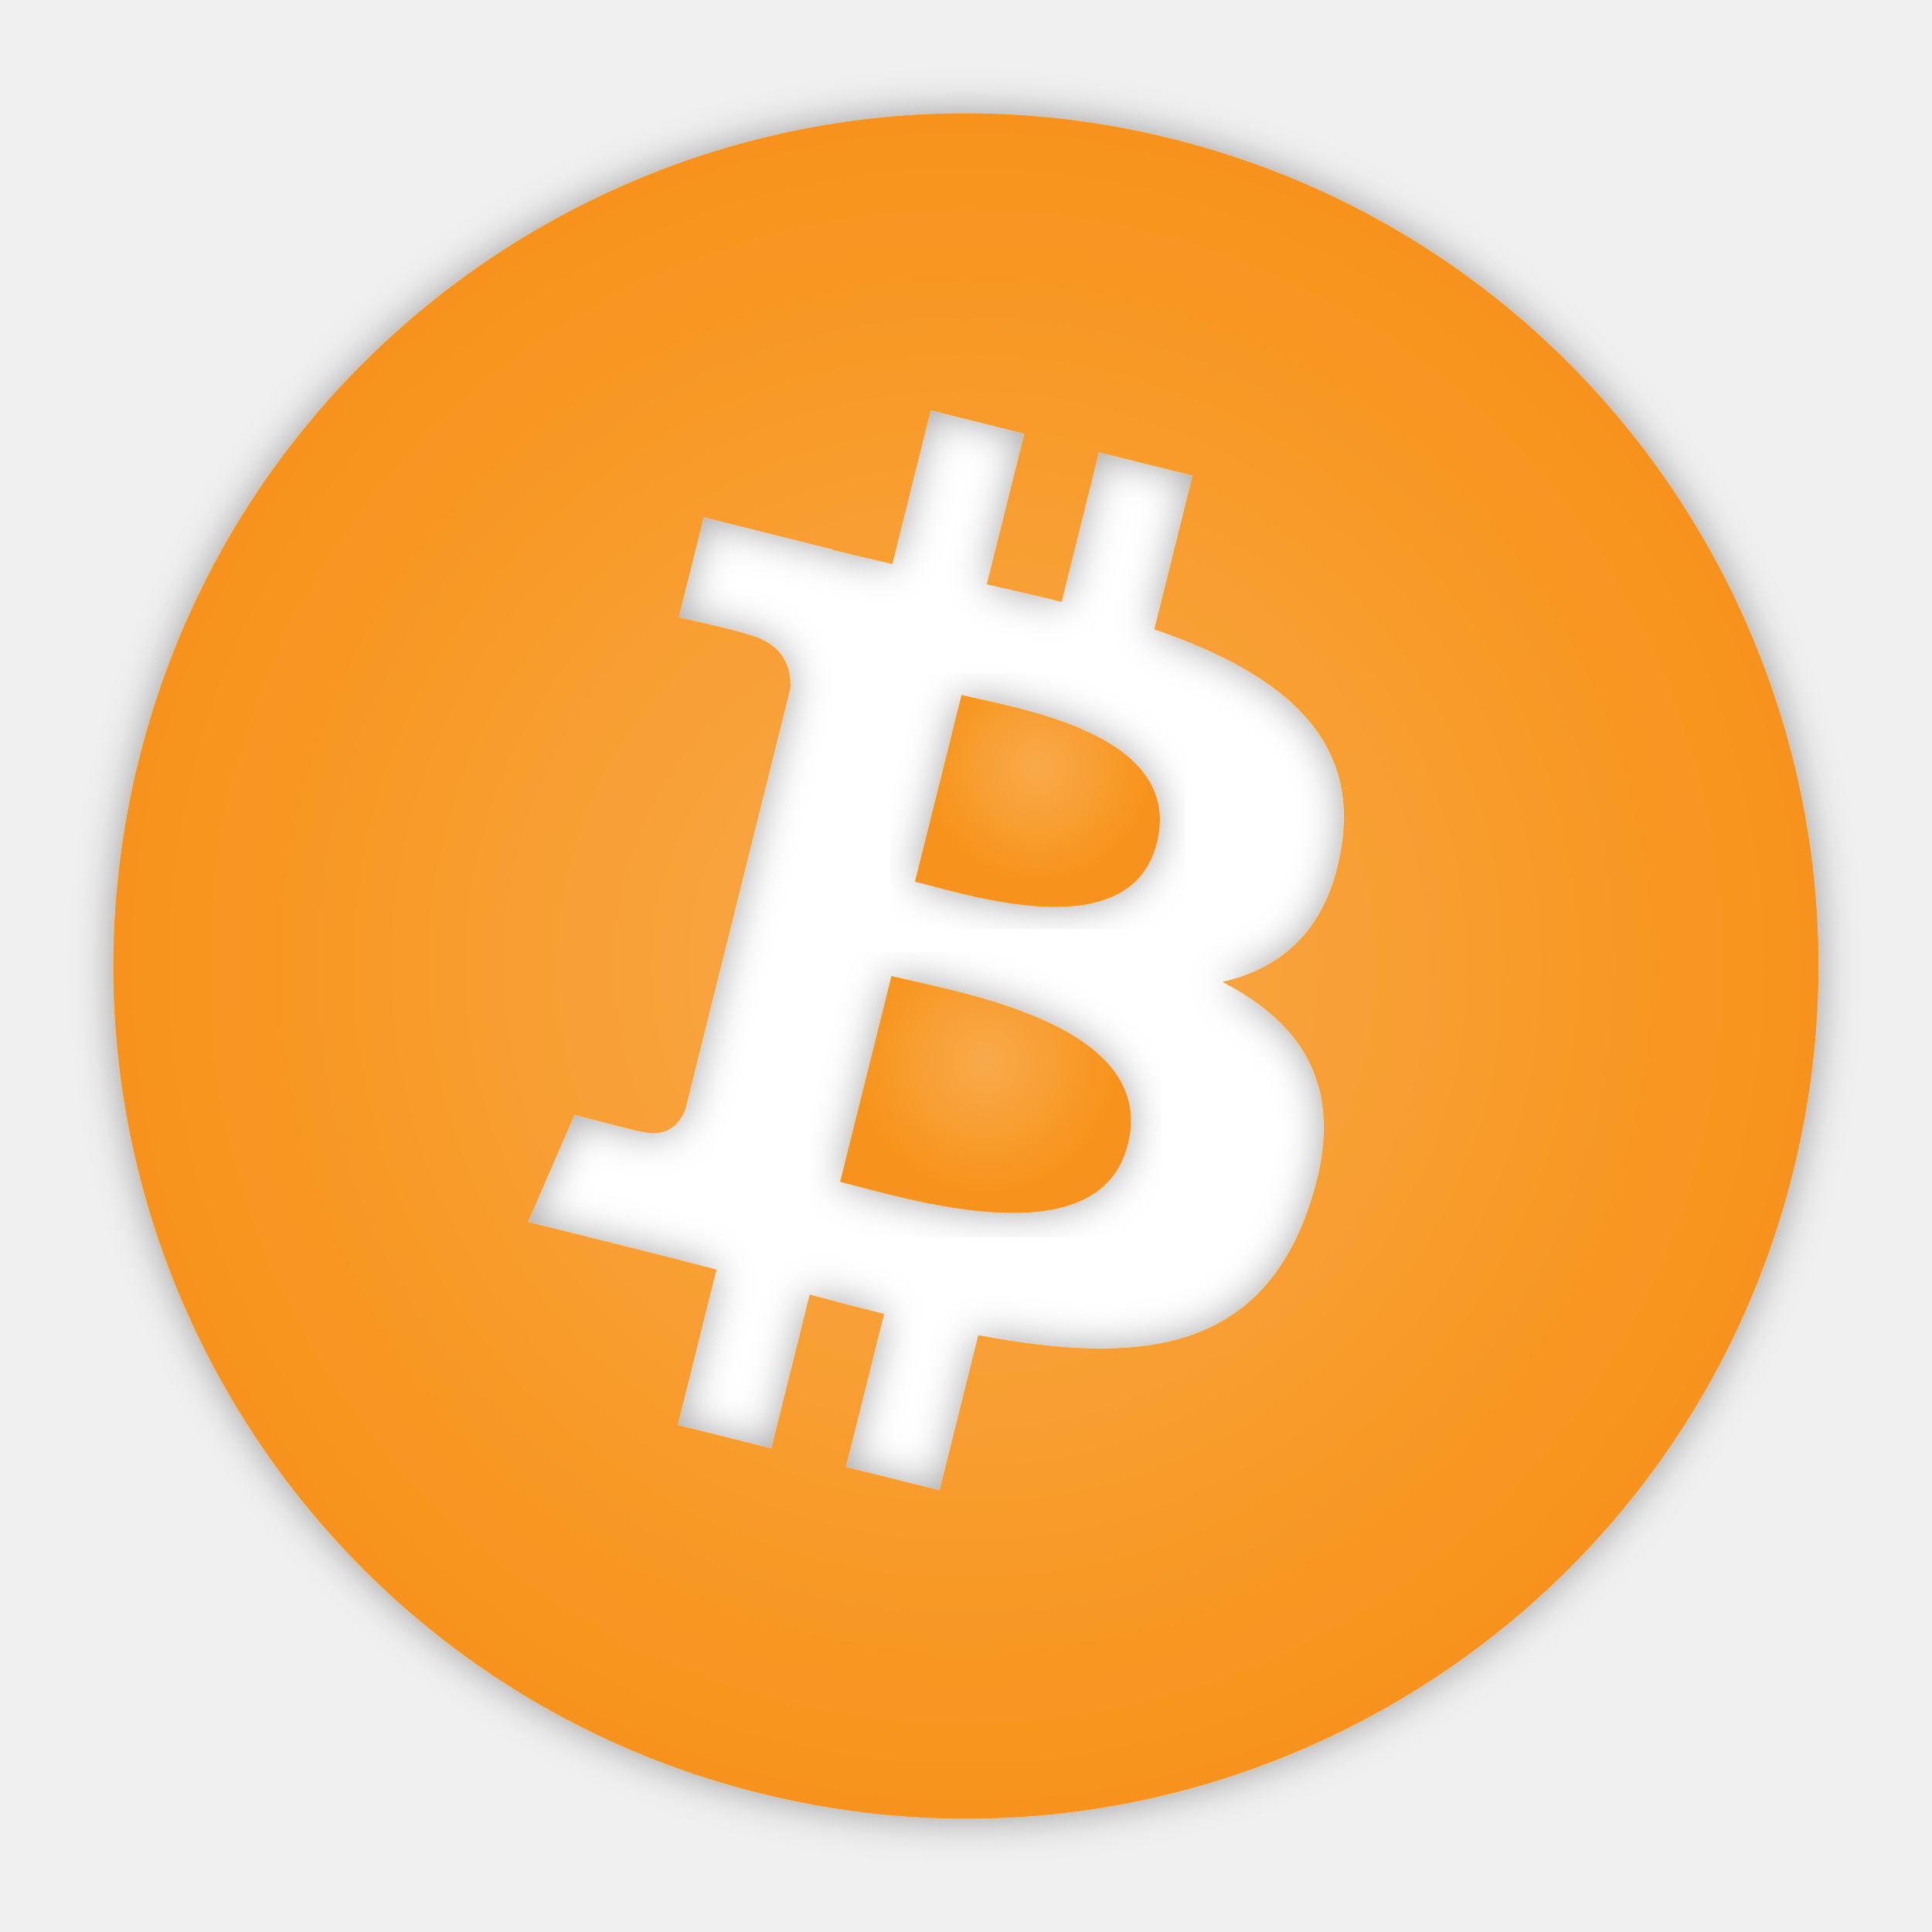
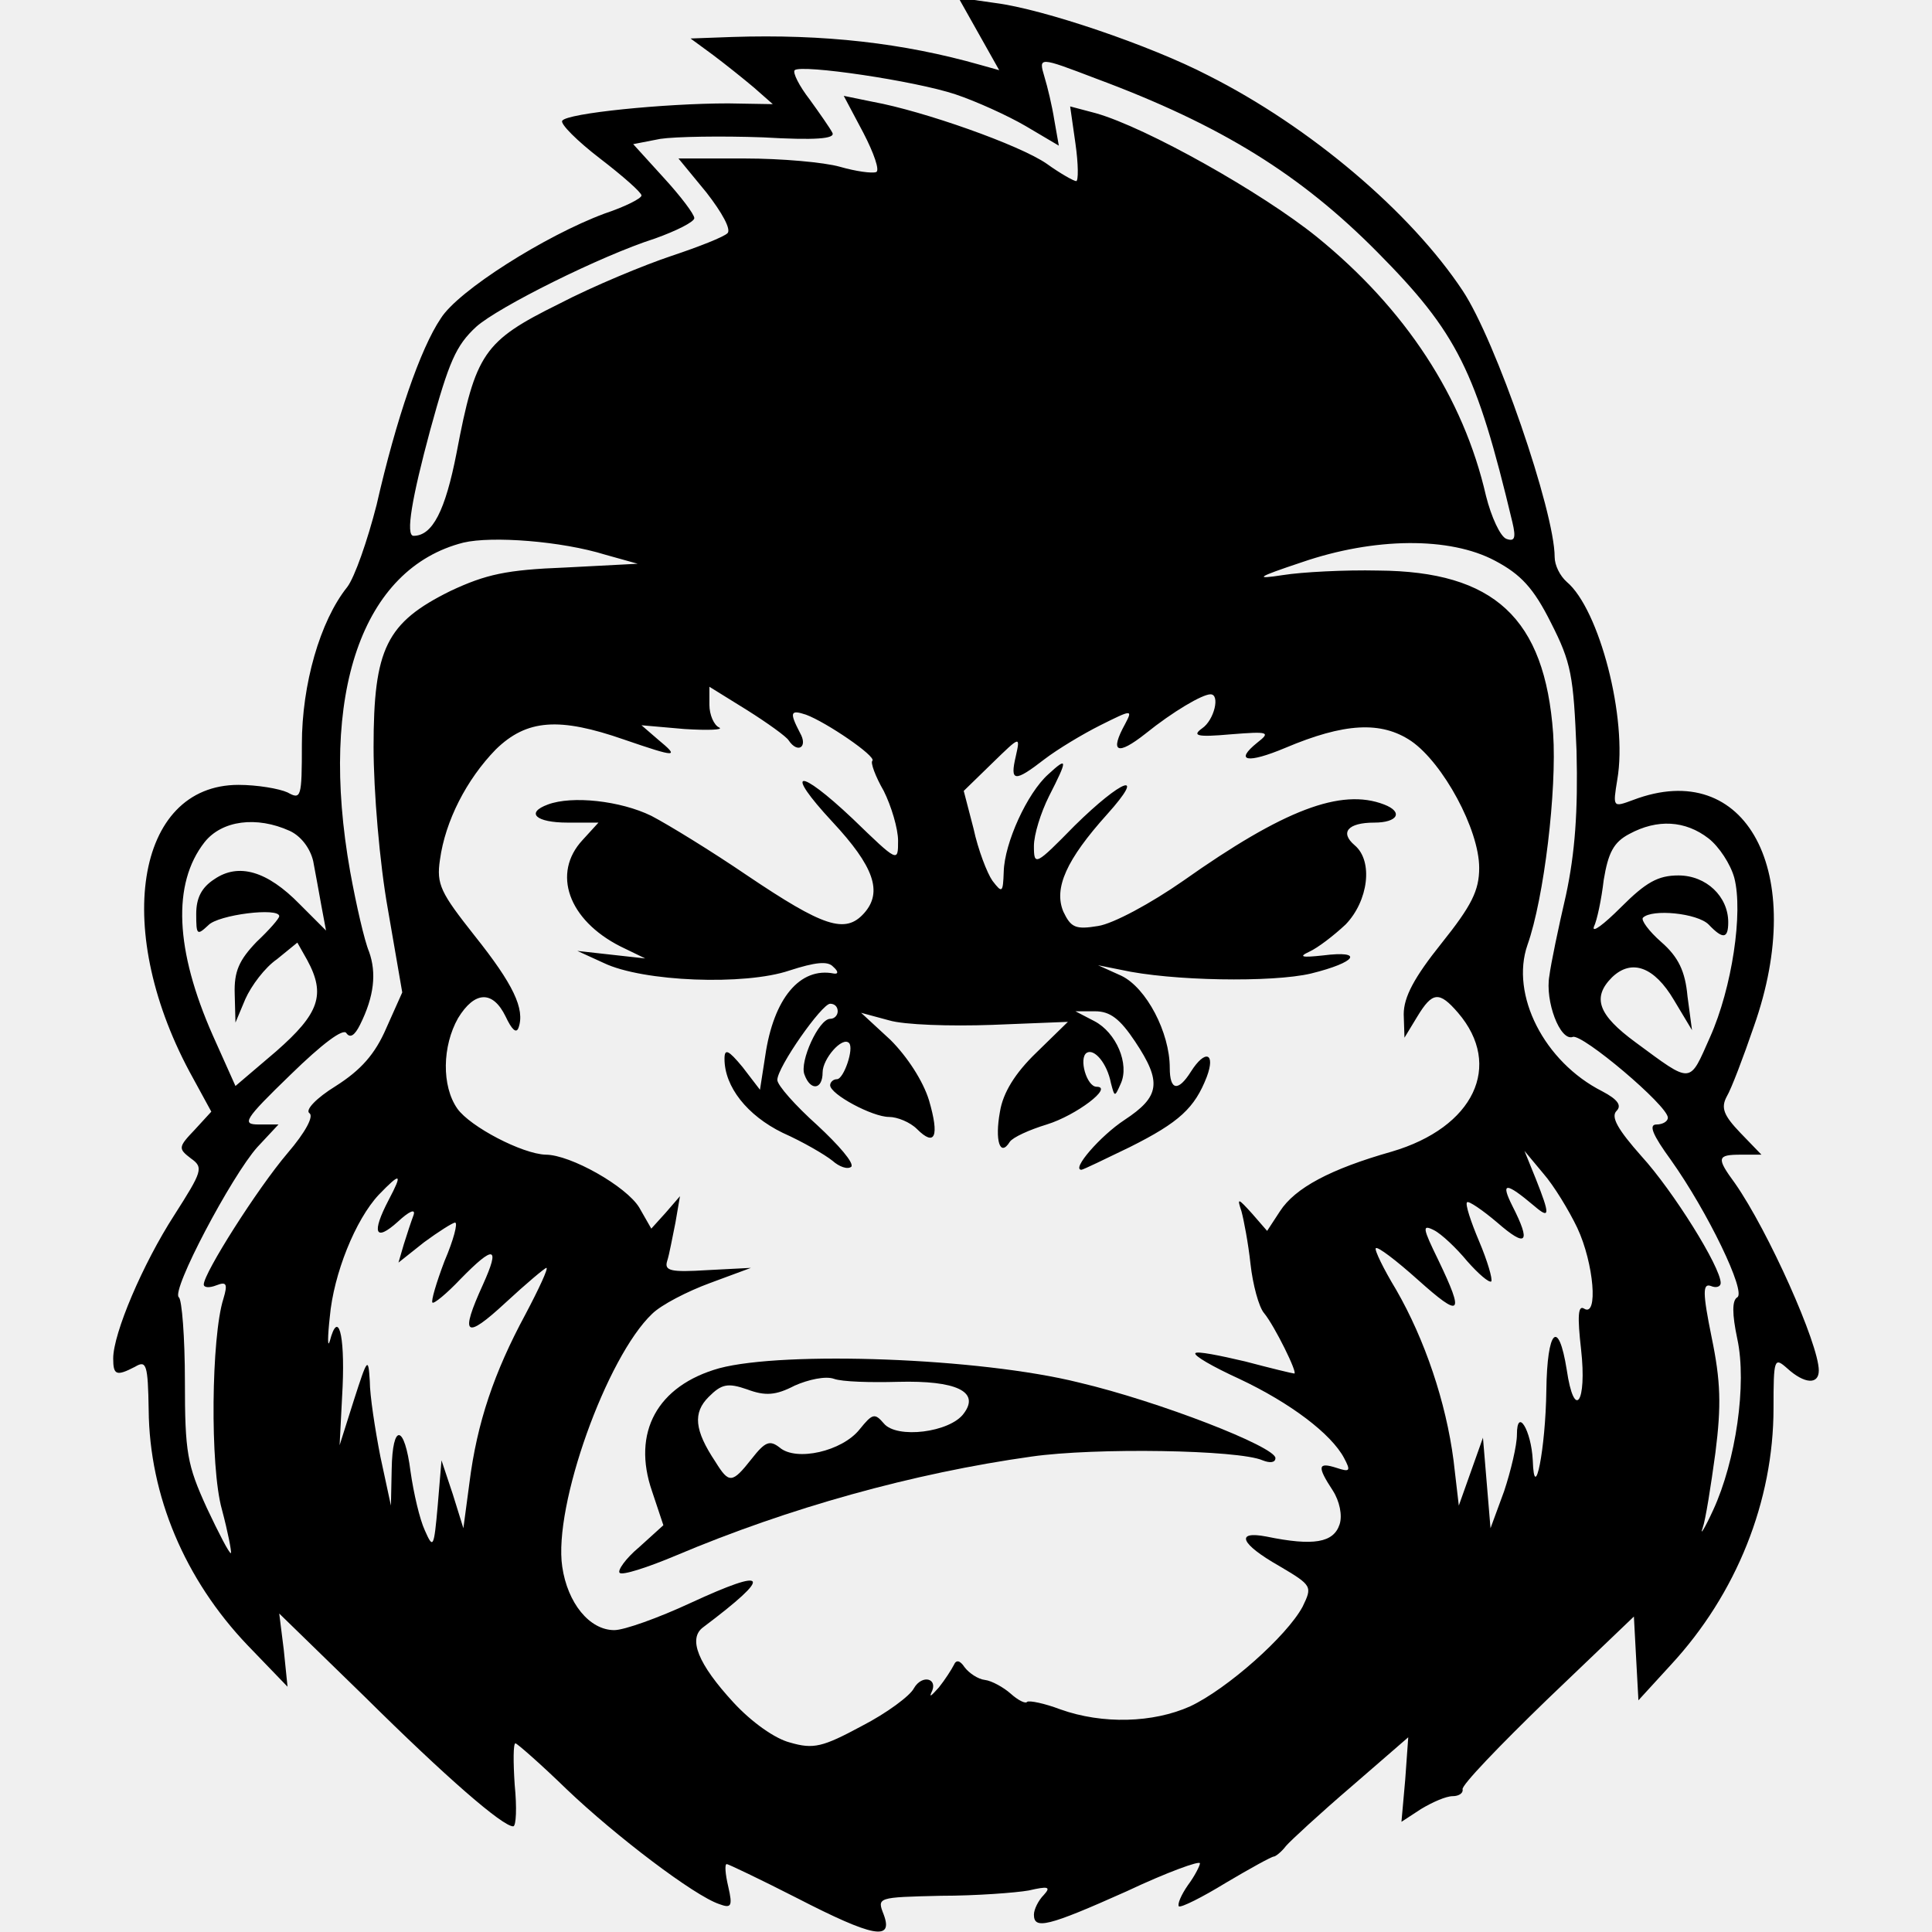
- <svg xmlns="http://www.w3.org/2000/svg" version="1.1" id="svg2" x="0px" y="0px" width="1024px" height="1024px" viewBox="-34 -34 580 580" enable-background="new 0 0 1024 1024" xml:space="preserve">
-   <filter id="dropShadowAlpha">
-     <feColorMatrix result="matrixOut" in="SourceAlpha" type="saturate" values="0.1" />
-     <feGaussianBlur in="matrixOut" result="blur-out" stdDeviation="6" />
-     <feColorMatrix in="blur-out" result="color-out" type="matrix" values="0 0 0 0   0                 0 0 0 0   0                  0 0 0 0   0                  0 0 0 0.35 0" />
-     <feBlend in="SourceGraphic" in2="color-out" mode="normal" />
-   </filter>
-   <g>
-     <circle cx="255" cy="255" r="200" stroke-width="2" fill="white" />
-     <radialGradient id="innerBtop" cx="277.49" cy="196.441" r="34.397" gradientUnits="userSpaceOnUse">
-       <stop offset="0" style="stop-color:#F9AA4B" />
-       <stop offset="1" style="stop-color:#F7931A" />
-     </radialGradient>
-     <path fill="url(#innerBtop)" filter="url(#dropShadowAlpha)" d="M254.647,174.6l-13.983,56.08c15.855,3.951,64.735,20.071,72.656-11.656    C321.568,185.928,270.503,178.552,254.647,174.6z" />
-     <radialGradient id="innerBbottom" cx="261.915" cy="284.567" r="39.838" gradientUnits="userSpaceOnUse">
-       <stop offset="0" style="stop-color:#F9AA4B" />
-       <stop offset="1" style="stop-color:#F7931A" />
-     </radialGradient>
-     <path fill="url(#innerBbottom)" filter="url(#dropShadowAlpha)" d="M233.608,258.984l-15.425,61.832c19.04,4.729,77.769,23.584,86.448-11.296    C313.703,273.144,252.647,263.736,233.608,258.984z" />
-     <radialGradient id="coinShape" cx="256.028" cy="256.003" r="255.988" gradientUnits="userSpaceOnUse">
-       <stop offset="0" style="stop-color:#F9AA4B" />
-       <stop offset="1" style="stop-color:#F7931A" />
-     </radialGradient>
-     <path fill="url(#coinShape)" filter="url(#dropShadowAlpha)" d="M317.871,7.656c-137.12-34.192-276.024,49.28-310.2,186.44    c-34.208,137.136,49.256,276.048,186.36,310.24c137.16,34.199,276.063-49.265,310.256-186.408    C538.479,180.776,455.023,41.848,317.871,7.656z M368.807,219.528c-3.688,24.936-17.512,37.008-35.864,41.24    c25.2,13.12,38.024,33.239,25.809,68.12c-15.16,43.319-51.176,46.976-99.072,37.912l-11.624,46.584l-28.088-7l11.472-45.96    c-7.279-1.809-14.72-3.729-22.384-5.809l-11.512,46.177l-28.056-7l11.624-46.673c-6.561-1.68-13.225-3.464-20.024-5.168    l-36.552-9.111l13.943-32.152c0,0,20.696,5.504,20.416,5.096c7.952,1.969,11.48-3.216,12.872-6.672l18.368-73.64l0.048-0.2    l13.104-52.568c0.344-5.968-1.712-13.496-13.088-16.336c0.439-0.296-20.4-5.072-20.4-5.072l7.472-30l38.736,9.673l-0.032,0.144    c5.824,1.448,11.824,2.824,17.937,4.216L245.423,89.2l28.072,7l-11.28,45.224c7.536,1.721,15.12,3.456,22.504,5.297l11.2-44.929    l28.088,7l-11.504,46.145C347.967,167.152,373.904,185.464,368.807,219.528z" />
+ <svg xmlns="http://www.w3.org/2000/svg" version="1.0" width="256pt" height="256pt" viewBox="0 0 256 256" preserveAspectRatio="xMidYMid meet">
+   <g transform="translate(0,256) scale(0.1,-0.1)" fill="#000000" stroke="none">
+     <path d="M1297 2515 l27 -48 -25 7 c-102 29 -207 41 -329 37 l-55 -2 30 -22 c16 -12 41 -32 54 -43 l25 -22 -59 1 c-84 0 -214 -13 -220 -23 -3 -4 20 -27 50 -50 30 -23 55 -45 55 -49 0 -4 -22 -15 -49 -24 -78 -29 -194 -102 -217 -139 -27 -40 -59 -133 -85 -247 -12 -47 -29 -96 -39 -109 -36 -45 -60 -129 -60 -208 0 -71 -1 -74 -19 -64 -11 5 -40 10 -65 10 -137 0 -168 -195 -60 -389 l24 -44 -22 -24 c-22 -23 -22 -25 -5 -38 17 -12 15 -17 -22 -75 -42 -65 -81 -157 -81 -190 0 -22 4 -24 29 -11 15 9 17 3 18 -57 1 -114 48 -225 131 -312 l53 -55 -5 49 -6 48 113 -110 c109 -108 183 -172 197 -172 4 0 5 25 2 55 -2 30 -2 55 1 55 2 0 33 -27 68 -61 65 -62 169 -141 202 -152 16 -6 18 -3 12 23 -4 17 -5 30 -2 30 2 0 44 -20 93 -45 101 -52 128 -57 115 -22 -9 23 -9 23 76 25 46 0 99 4 116 7 26 6 30 5 20 -6 -7 -7 -13 -19 -13 -26 0 -20 18 -16 123 31 53 25 97 41 97 37 0 -3 -7 -17 -16 -29 -9 -13 -14 -25 -12 -28 3 -2 31 12 62 31 32 19 61 35 64 35 2 0 10 6 16 14 6 7 45 43 87 79 l75 65 -4 -56 -5 -56 26 17 c15 9 33 17 42 17 8 0 14 4 13 9 -2 5 49 58 112 119 l115 110 3 -56 3 -55 43 47 c87 94 136 217 136 340 0 66 1 68 18 53 23 -21 42 -22 42 -3 0 35 -67 185 -111 248 -25 34 -24 38 8 38 l27 0 -28 29 c-22 23 -26 33 -18 48 6 10 22 52 36 93 72 204 -10 357 -160 300 -27 -10 -27 -10 -21 27 14 81 -24 226 -67 262 -9 8 -16 22 -16 33 0 60 -78 287 -122 353 -69 104 -202 217 -337 285 -77 40 -219 88 -282 96 l-49 7 27 -48z m155 -59 c167 -62 272 -128 373 -230 106 -107 131 -157 179 -358 5 -21 3 -26 -8 -22 -8 3 -20 29 -27 57 -30 131 -107 248 -224 343 -73 59 -226 145 -293 164 l-34 9 7 -49 c4 -28 4 -50 1 -50 -3 0 -21 10 -39 23 -36 25 -164 70 -230 82 l-39 8 26 -49 c14 -27 22 -50 17 -52 -6 -2 -27 1 -48 7 -21 6 -78 11 -126 11 l-88 0 37 -45 c21 -27 33 -49 28 -54 -5 -5 -38 -18 -74 -30 -36 -12 -104 -40 -150 -64 -99 -49 -110 -65 -135 -197 -15 -77 -32 -110 -57 -110 -11 0 -2 51 22 140 25 91 34 112 61 137 29 26 165 94 237 117 28 10 52 22 52 27 0 5 -18 29 -41 54 l-40 44 36 7 c20 3 81 4 136 2 69 -4 96 -2 92 6 -3 6 -17 26 -30 44 -14 18 -23 36 -20 39 9 8 159 -14 213 -32 27 -9 69 -28 93 -42 l44 -26 -6 34 c-3 19 -9 44 -13 57 -8 27 -8 27 68 -2z m-650 -631 l43 -12 -96 -5 c-78 -3 -105 -9 -152 -31 -85 -42 -102 -76 -102 -207 0 -58 8 -154 19 -215 l19 -110 -21 -47 c-15 -35 -34 -56 -67 -77 -26 -16 -41 -32 -35 -36 6 -4 -5 -25 -29 -53 -40 -47 -111 -159 -111 -174 0 -4 7 -5 17 -1 13 5 15 2 9 -18 -16 -50 -18 -222 -2 -279 8 -30 13 -56 12 -58 -2 -1 -16 26 -32 60 -26 57 -29 73 -29 168 0 58 -4 108 -8 111 -11 8 70 161 104 199 l28 30 -26 0 c-23 0 -20 6 42 66 42 41 70 62 74 55 5 -7 11 -3 18 11 19 38 22 69 12 97 -6 14 -17 62 -25 106 -42 236 16 402 150 436 38 9 130 2 188 -16z m1179 -8 c34 -18 51 -36 74 -82 27 -53 30 -70 34 -170 2 -80 -2 -135 -14 -191 -10 -43 -20 -91 -22 -107 -6 -33 14 -87 31 -81 12 5 126 -91 126 -107 0 -5 -7 -9 -15 -9 -11 0 -5 -14 19 -47 49 -69 100 -175 88 -182 -7 -4 -7 -22 0 -55 13 -60 -2 -162 -32 -227 -11 -24 -18 -35 -14 -24 4 11 11 56 17 100 8 63 7 95 -5 153 -12 59 -12 72 -1 68 7 -3 13 -1 13 4 0 21 -63 122 -105 168 -31 35 -41 52 -33 60 7 7 2 15 -19 26 -77 39 -122 128 -99 194 22 62 39 205 34 280 -11 153 -78 215 -232 216 -44 1 -101 -2 -126 -6 -39 -6 -35 -3 25 17 96 33 196 34 256 2z m-936 -238 c12 -18 26 -9 15 10 -14 27 -13 31 8 24 27 -10 93 -55 88 -61 -3 -2 4 -21 15 -40 10 -20 19 -50 19 -66 0 -29 0 -29 -60 29 -73 69 -92 66 -27 -4 55 -59 67 -93 42 -121 -25 -28 -54 -18 -155 50 -47 32 -104 67 -127 79 -41 20 -105 27 -137 15 -30 -11 -16 -24 26 -24 l41 0 -21 -23 c-41 -44 -19 -106 50 -141 l33 -16 -45 5 -45 5 35 -16 c52 -25 187 -30 246 -10 34 11 51 13 58 5 7 -6 7 -10 1 -9 -45 9 -80 -33 -91 -109 l-7 -45 -23 30 c-19 23 -24 25 -24 11 0 -37 30 -75 77 -98 27 -12 56 -29 66 -37 9 -8 20 -12 25 -8 4 5 -17 29 -45 55 -29 26 -53 53 -53 60 0 17 59 101 70 101 6 0 10 -4 10 -10 0 -5 -4 -10 -10 -10 -15 0 -41 -57 -34 -74 8 -22 24 -20 24 3 0 18 26 48 35 39 7 -7 -7 -48 -16 -48 -5 0 -9 -4 -9 -8 0 -12 56 -42 78 -42 11 0 28 -7 37 -16 24 -24 30 -10 16 38 -8 26 -29 58 -51 80 l-39 36 37 -10 c20 -6 81 -8 137 -6 l100 4 -42 -41 c-28 -27 -44 -53 -48 -78 -7 -38 0 -61 13 -40 4 6 26 16 49 23 39 12 89 50 66 50 -13 0 -24 38 -13 45 10 6 27 -14 32 -40 5 -19 5 -19 13 -1 12 26 -6 68 -35 83 l-25 13 26 0 c20 0 33 -10 53 -40 36 -54 33 -73 -14 -104 -32 -21 -71 -66 -57 -66 2 0 31 14 64 30 66 33 86 52 102 93 12 32 -2 37 -21 7 -17 -27 -28 -25 -28 5 0 47 -31 106 -64 122 l-31 14 30 -6 c67 -15 201 -17 252 -5 61 15 71 31 16 24 -28 -3 -33 -2 -18 5 11 5 32 21 48 36 30 31 37 84 12 105 -20 17 -9 30 26 30 31 0 39 14 13 24 -57 22 -133 -7 -266 -101 -43 -30 -93 -57 -113 -60 -30 -5 -36 -2 -46 19 -13 31 4 69 58 129 53 59 20 47 -43 -15 -52 -53 -54 -54 -54 -27 0 15 9 44 20 66 25 49 25 53 -1 29 -28 -25 -58 -91 -59 -129 -1 -28 -2 -29 -15 -12 -7 10 -19 41 -25 69 l-13 50 38 37 c37 36 37 36 31 9 -8 -34 -2 -35 38 -4 17 13 50 33 74 45 42 21 43 21 33 2 -21 -38 -11 -43 27 -13 36 29 75 52 86 52 13 0 5 -34 -11 -45 -14 -10 -7 -12 38 -8 50 4 53 3 35 -11 -31 -25 -13 -28 37 -7 78 33 127 36 167 9 42 -29 90 -117 90 -168 0 -30 -10 -50 -50 -100 -36 -45 -50 -71 -50 -94 l1 -31 17 28 c20 33 29 34 54 5 60 -70 21 -152 -88 -184 -81 -23 -128 -48 -148 -79 l-17 -26 -20 23 c-19 21 -20 21 -14 3 3 -11 9 -42 12 -70 3 -27 11 -57 18 -65 14 -17 45 -80 40 -80 -2 0 -31 7 -65 16 -34 8 -64 14 -66 11 -3 -3 23 -18 58 -34 68 -32 122 -73 139 -105 9 -17 8 -19 -10 -13 -25 8 -26 2 -5 -30 9 -14 13 -33 9 -45 -8 -24 -34 -29 -97 -16 -42 8 -34 -10 17 -39 44 -26 44 -27 31 -54 -21 -39 -100 -109 -149 -132 -49 -22 -116 -24 -172 -4 -21 8 -41 12 -44 10 -2 -3 -12 2 -22 11 -9 8 -25 17 -34 18 -9 1 -21 9 -27 17 -6 9 -11 10 -14 3 -3 -6 -12 -20 -20 -30 -9 -10 -13 -14 -10 -7 10 19 -12 25 -23 6 -5 -10 -36 -33 -69 -50 -52 -28 -64 -31 -95 -22 -20 5 -51 27 -75 53 -47 51 -61 85 -40 100 93 70 87 80 -17 32 -43 -20 -88 -36 -101 -36 -33 0 -62 36 -69 84 -12 81 59 278 119 335 12 12 47 30 77 41 l54 20 -58 -3 c-48 -3 -57 -1 -53 12 3 9 7 32 11 51 l6 35 -19 -22 -19 -21 -16 28 c-17 28 -91 70 -124 70 -31 1 -100 37 -117 61 -21 30 -20 83 1 120 22 36 46 37 63 2 8 -17 14 -23 17 -15 9 25 -7 58 -58 122 -45 57 -51 68 -46 101 7 51 35 106 74 146 41 40 84 43 170 13 70 -24 74 -24 45 0 l-22 19 57 -5 c32 -2 52 -1 46 2 -7 3 -13 17 -13 30 l0 24 50 -31 c27 -17 52 -35 55 -40z m-661 -120 c15 -7 27 -23 31 -40 3 -16 8 -43 11 -60 l6 -32 -35 35 c-43 44 -81 55 -113 33 -17 -11 -24 -25 -24 -46 0 -28 1 -29 16 -15 13 14 94 24 94 12 0 -3 -13 -18 -30 -34 -23 -24 -30 -39 -29 -69 l1 -38 13 31 c8 18 26 42 42 53 l27 22 13 -23 c25 -46 16 -71 -41 -121 l-54 -46 -30 67 c-50 113 -54 201 -11 256 23 29 69 35 113 15z m1880 -10 c14 -11 29 -34 34 -52 12 -46 -3 -146 -32 -211 -28 -63 -23 -63 -99 -7 -49 36 -58 59 -31 86 26 25 56 14 82 -30 l24 -40 -6 45 c-3 33 -12 52 -35 72 -16 14 -27 29 -24 32 12 12 72 6 87 -9 19 -20 26 -19 26 3 0 34 -29 62 -66 62 -27 0 -43 -9 -76 -42 -23 -23 -39 -35 -36 -26 4 8 10 36 13 62 6 36 13 50 34 61 37 20 74 18 105 -6z m-174 -516 c22 -47 28 -119 9 -107 -8 5 -9 -10 -4 -54 8 -71 -9 -95 -19 -27 -11 69 -26 53 -27 -27 -1 -78 -16 -153 -18 -93 -2 40 -21 71 -21 34 0 -14 -8 -48 -17 -75 l-18 -49 -5 60 -5 60 -16 -45 -16 -45 -7 60 c-10 77 -38 160 -76 226 -17 28 -29 53 -27 55 2 3 27 -16 56 -42 57 -51 62 -47 27 26 -21 43 -22 48 -6 40 10 -5 30 -24 44 -41 15 -17 29 -29 32 -27 2 3 -5 27 -16 53 -11 26 -19 50 -16 52 2 2 20 -10 40 -27 39 -34 45 -27 20 22 -16 32 -9 32 29 0 21 -18 21 -12 2 36 l-15 37 25 -30 c14 -16 34 -49 45 -72z m-1575 37 c-23 -44 -18 -56 12 -29 15 14 24 18 21 9 -3 -8 -9 -26 -13 -39 l-7 -24 34 27 c19 14 38 26 41 26 4 0 -2 -23 -14 -51 -11 -29 -18 -53 -16 -55 2 -2 19 12 37 31 45 46 53 44 30 -7 -31 -68 -24 -74 30 -24 27 25 52 46 54 46 3 0 -10 -28 -28 -62 -41 -76 -64 -143 -74 -223 l-8 -60 -14 45 -15 45 -5 -60 c-5 -56 -6 -58 -17 -33 -7 15 -15 50 -19 78 -8 63 -24 65 -25 3 l-1 -48 -14 65 c-7 36 -14 81 -14 100 -2 32 -3 31 -21 -25 l-19 -60 4 78 c3 70 -6 102 -17 60 -3 -10 -3 5 0 32 5 57 34 129 65 162 29 30 32 29 13 -7z" />
+     <path d="M953 747 c-82 -23 -116 -85 -89 -163 l15 -45 -32 -29 c-18 -15 -29 -31 -26 -34 3 -4 37 7 75 23 149 63 314 109 471 131 84 12 274 9 306 -5 10 -4 17 -3 17 3 0 15 -154 75 -260 100 -132 33 -391 42 -477 19z m237 -18 c77 2 109 -13 87 -42 -18 -25 -89 -34 -106 -13 -12 14 -15 13 -32 -8 -23 -29 -84 -43 -106 -24 -13 10 -19 8 -37 -15 -26 -33 -30 -33 -48 -4 -28 42 -30 65 -9 86 17 17 25 19 51 10 24 -9 38 -8 63 5 18 8 41 13 52 9 11 -4 49 -5 85 -4z" />
  </g>
</svg>
